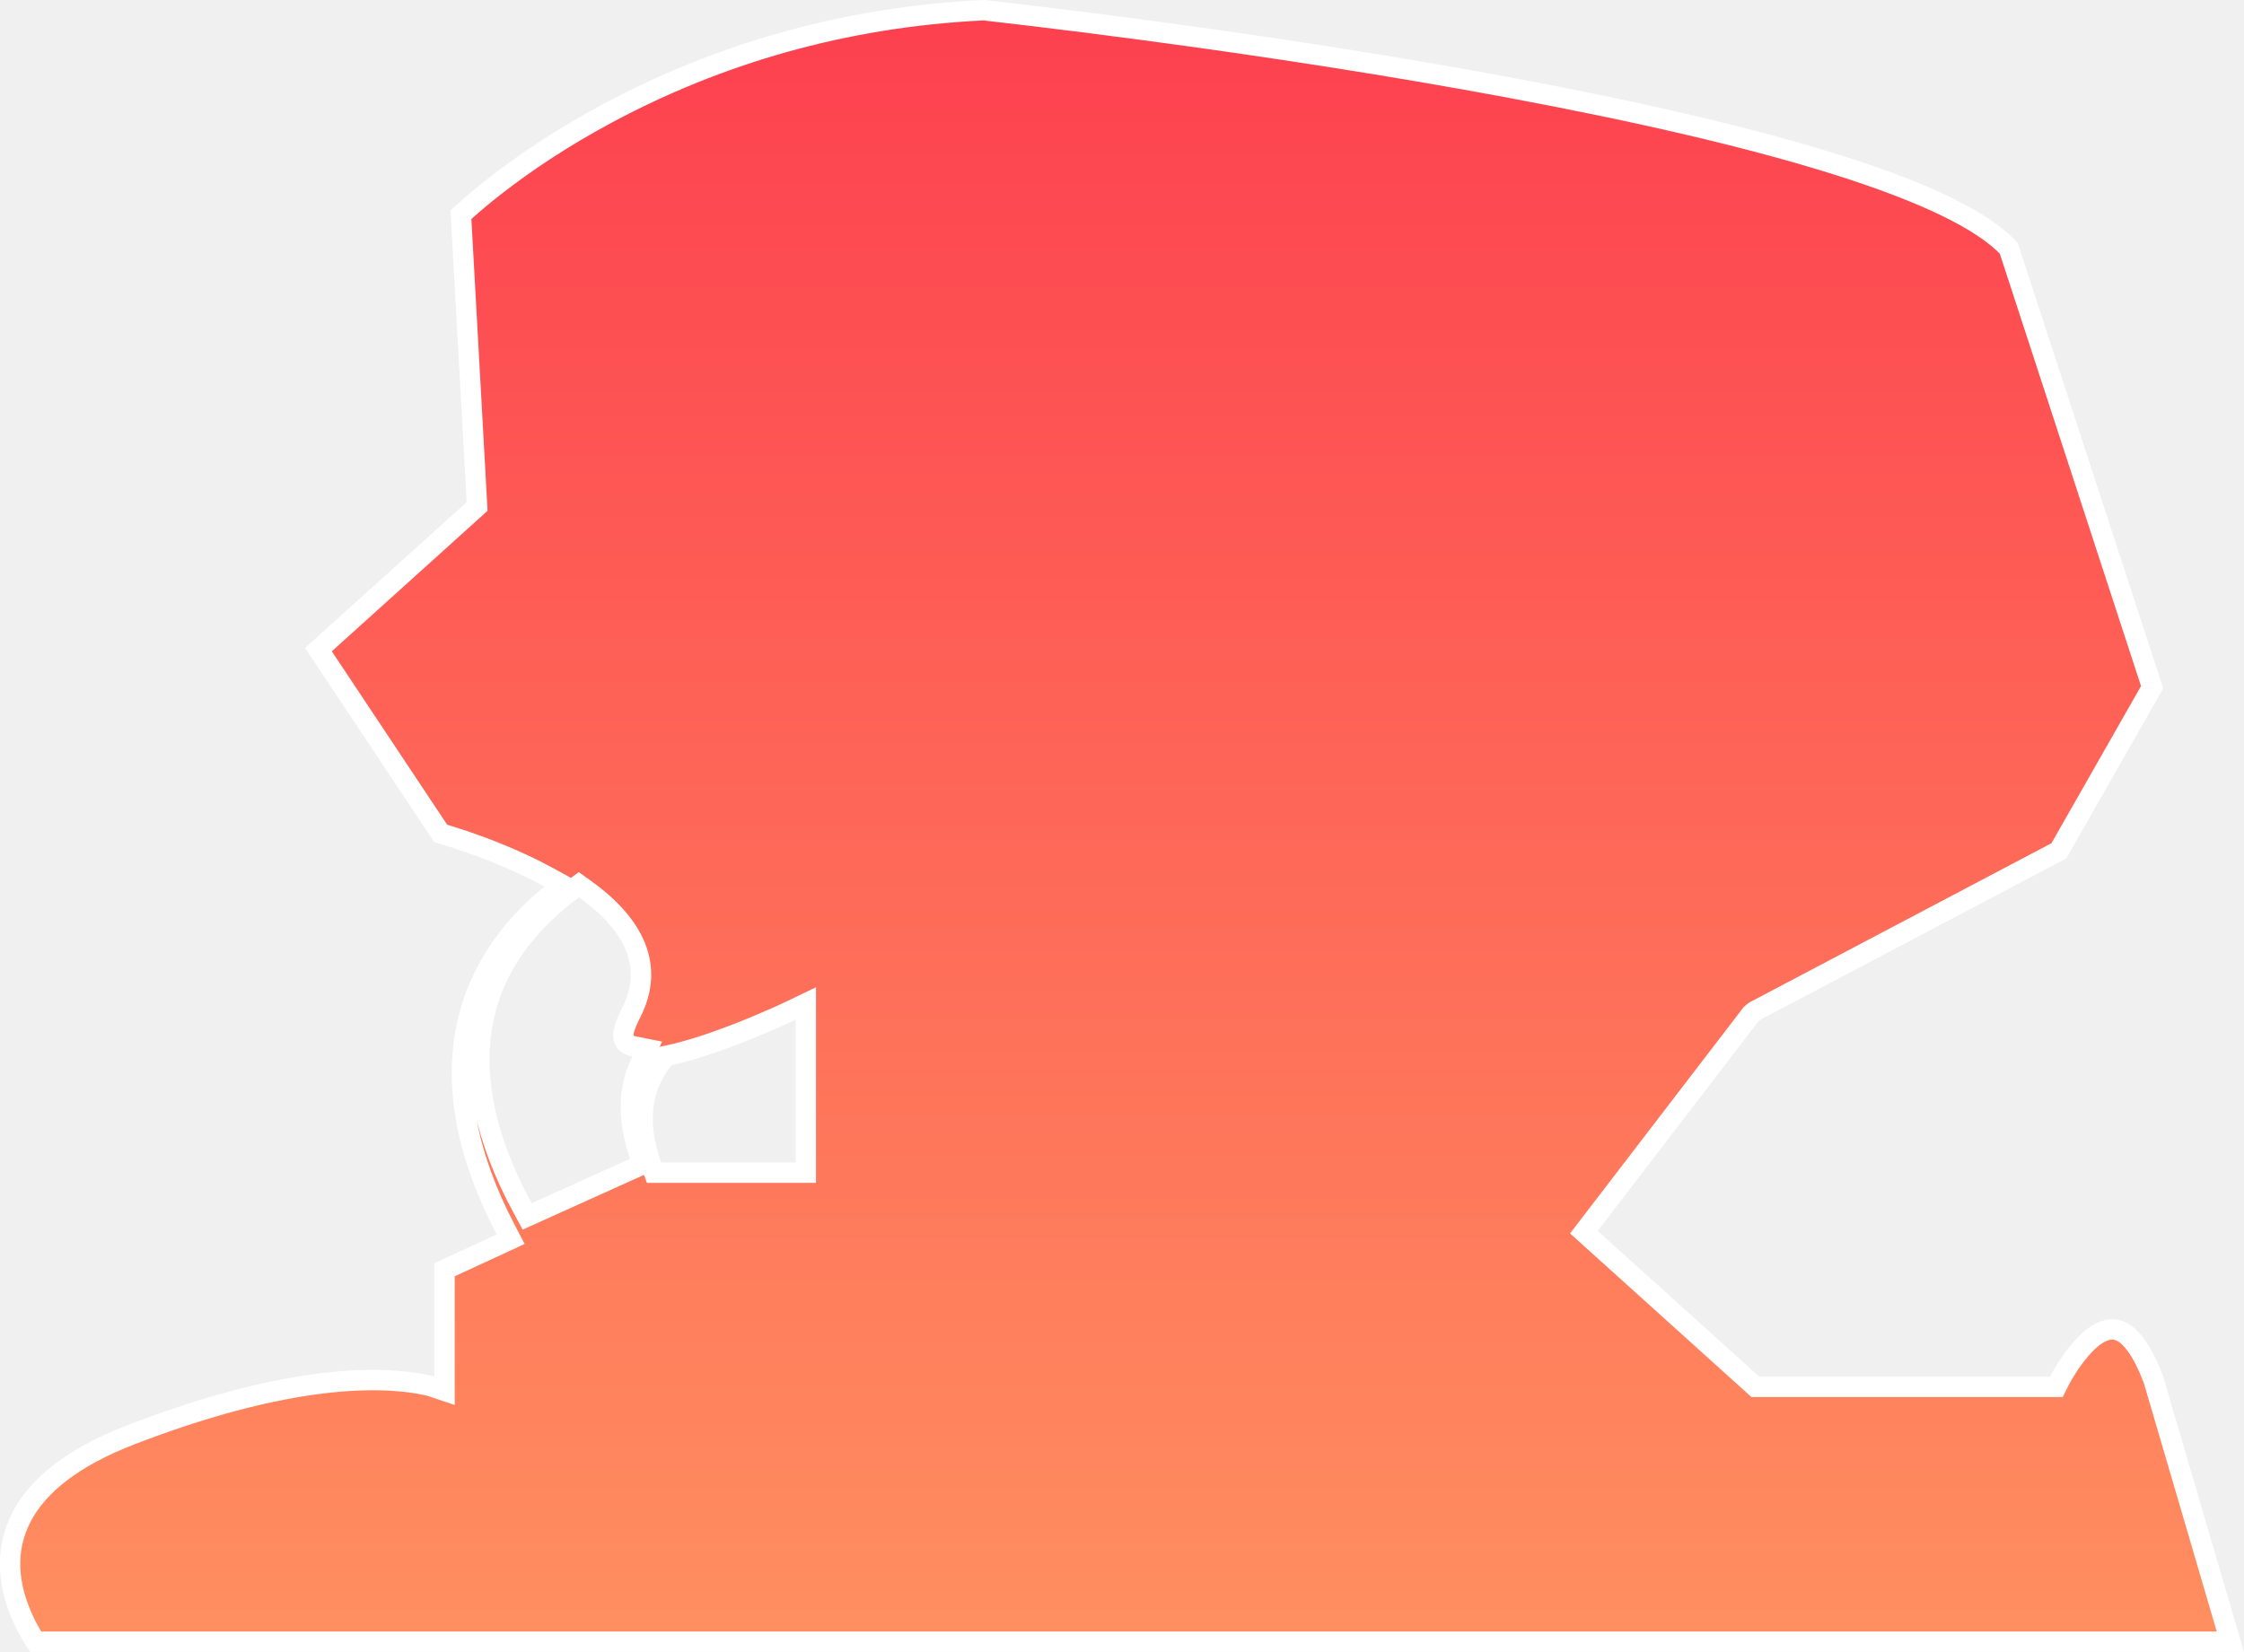
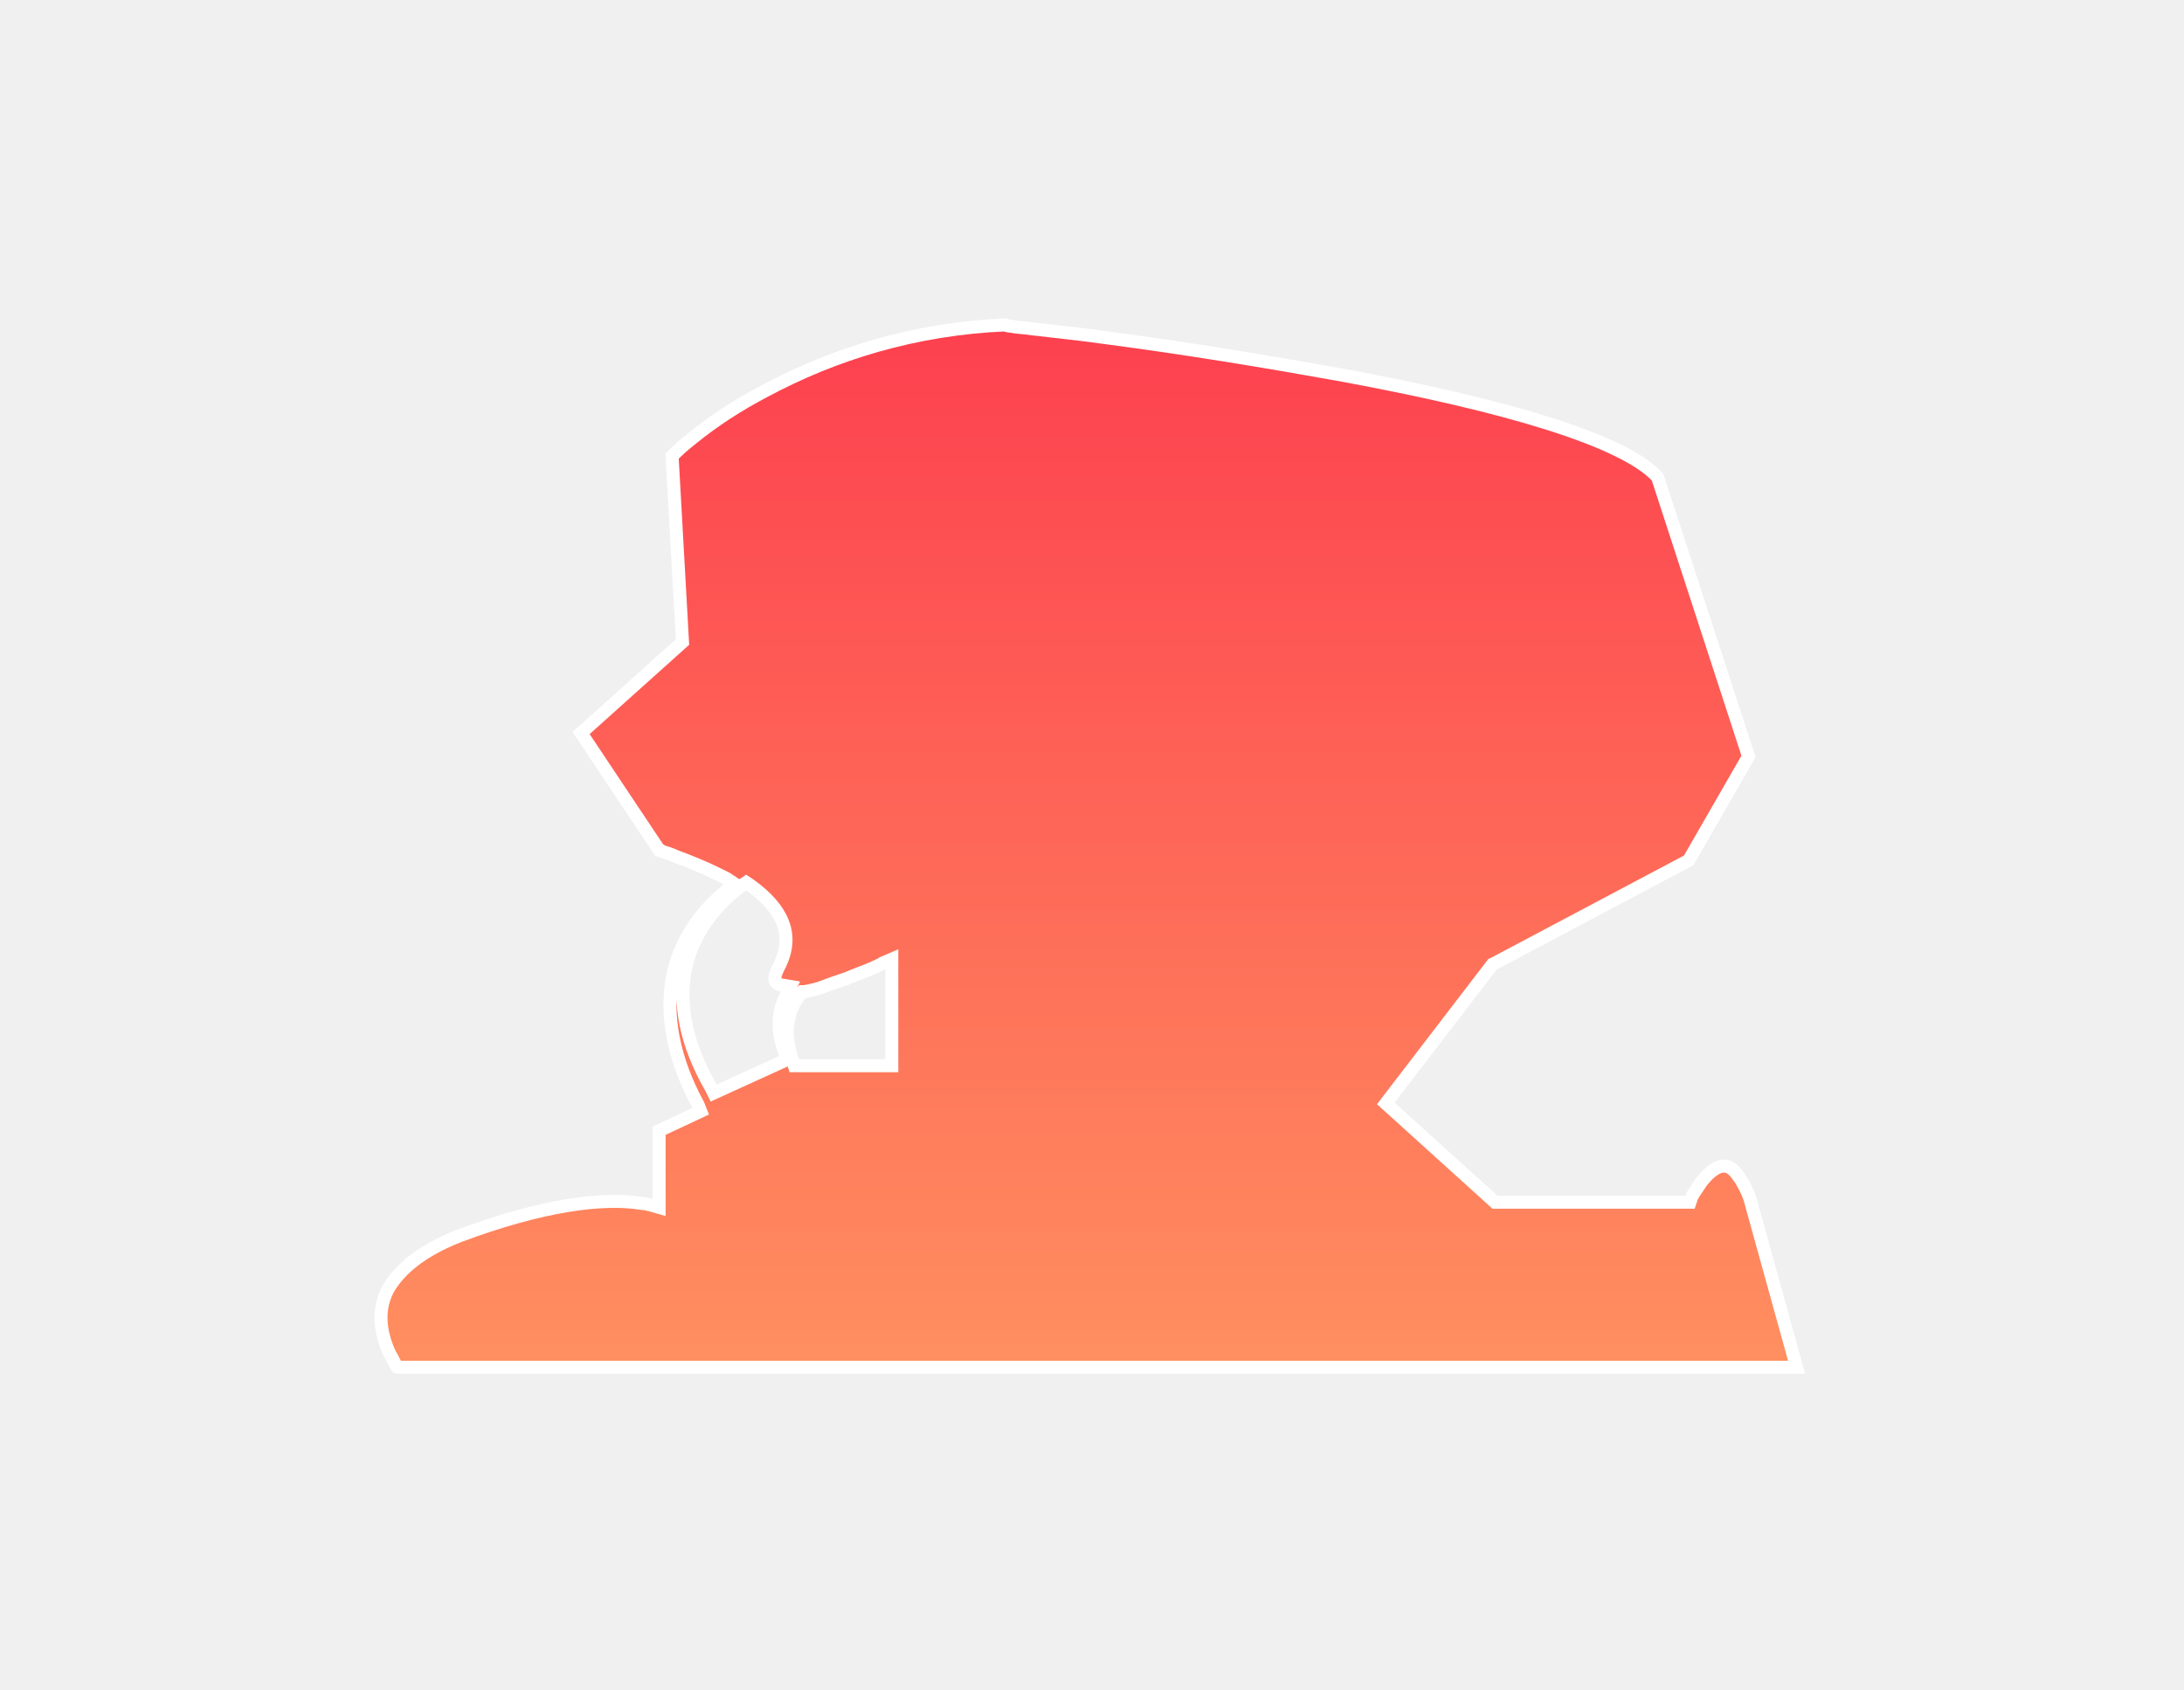
- <svg xmlns="http://www.w3.org/2000/svg" width="110px" height="81px" viewBox="0 0 110 81" version="1.1">
-   <defs>
-     <linearGradient x1="50%" y1="0%" x2="50%" y2="100%" id="linearGradient-1">
-       <stop stop-color="#FD404F" offset="0%" />
-       <stop stop-color="#FF8F60" offset="100%" />
-     </linearGradient>
-   </defs>
-   <g id="Page-1" stroke="none" stroke-width="1" fill="none" fill-rule="evenodd">
-     <g id="characters" transform="translate(-63, -601)" fill="url(#linearGradient-1)" fill-rule="nonzero" stroke="#FFFFFF">
-       <path d="M102.5,658.5 L95.061,658.5 L94.942,658.169 C94.512,656.976 94.378,655.836 94.617,654.773 C94.764,654.115 95.068,653.497 95.518,652.92 L95.629,652.777 L95.807,652.739 C96.269,652.64 96.779,652.501 97.328,652.327 C97.858,652.159 98.416,651.962 98.994,651.74 C99.673,651.48 100.343,651.2 100.974,650.92 C101.351,650.753 101.631,650.623 101.783,650.549 L102.5,650.204 L102.5,658.5 Z M86.756,650.694 C87.306,648.364 88.762,646.325 91.083,644.599 L91.376,644.381 L91.672,644.594 C94.126,646.351 95.091,648.408 93.937,650.665 C93.353,651.805 93.462,652.184 94.099,652.313 L94.728,652.439 L94.451,653.018 C94.272,653.393 94.148,653.725 94.07,654.052 C93.803,655.183 93.92,656.39 94.359,657.655 L94.509,658.087 L88.839,660.647 L88.618,660.238 C86.815,656.908 86.053,653.667 86.756,650.694 Z M86.756,650.694 C86.756,650.694 86.756,650.694 86.756,650.694 L86.756,650.694 C86.756,650.694 86.756,650.694 86.756,650.694 Z M168.565,668.66 C168.145,667.54 167.694,666.818 167.239,666.453 C166.519,665.875 165.701,666.255 164.797,667.4 C164.568,667.69 164.357,668.003 164.171,668.317 C164.059,668.504 163.982,668.647 163.943,668.725 L163.805,669.002 L149.047,669.002 L140.641,661.418 L148.842,650.724 L149.006,650.587 L163.925,642.719 L168.496,634.696 L161.469,613.176 C158.899,610.409 149.975,607.712 136.849,605.269 C131.232,604.224 125.212,603.292 119.192,602.487 C117.085,602.205 115.128,601.959 113.372,601.75 C112.758,601.677 112.212,601.614 111.742,601.561 C111.461,601.529 111.267,601.508 111.244,601.499 C104.315,601.826 98.124,603.685 92.735,606.581 C90.647,607.703 88.828,608.904 87.287,610.104 C86.749,610.523 86.285,610.911 85.896,611.259 C85.774,611.368 85.674,611.46 85.595,611.533 L86.388,625.835 L78.61,632.853 L84.605,641.868 C84.673,641.887 84.753,641.911 84.846,641.939 C85.178,642.039 85.547,642.158 85.945,642.296 C87.081,642.691 88.218,643.157 89.282,643.694 C89.501,643.805 89.715,643.917 89.924,644.032 L90.569,644.387 L90.001,644.856 C87.832,646.647 86.473,648.736 85.924,651.114 C85.189,654.304 85.943,657.766 87.789,661.298 L88.032,661.763 L84.791,663.263 L84.791,669.196 L84.133,668.976 C84.041,668.945 83.83,668.893 83.498,668.838 C80.451,668.339 75.793,668.894 69.423,671.35 C66.604,672.437 64.876,673.808 64.058,675.381 C63.202,677.026 63.375,678.803 64.197,680.523 C64.35,680.845 64.515,681.137 64.679,681.392 C64.704,681.431 64.727,681.467 64.749,681.5 L172.332,681.5 L168.565,668.66 Z" id="suspect-5-highlight" />
+ <svg xmlns="http://www.w3.org/2000/svg" version="1.1" id="Layer_1" x="0px" y="0px" viewBox="0 0 168 130" style="enable-background:new 0 0 168 130;" xml:space="preserve">
+   <style type="text/css">
+ 	.st0{fill:url(#suspect-5-highlight_1_);stroke:#FFFFFF;}
+ </style>
+   <g id="Page-1">
+     <g id="characters" transform="translate(-63, -601)">
+       <linearGradient id="suspect-5-highlight_1_" gradientUnits="userSpaceOnUse" x1="-409.842" y1="1869.788" x2="-409.842" y2="1868.788" gradientTransform="matrix(108.8392 0 0 -80.0005 44753.742 150210.031)">
+         <stop offset="0" style="stop-color:#FD404F" />
+         <stop offset="1" style="stop-color:#FF8F60" />
+       </linearGradient>
+       <path id="suspect-5-highlight" class="st0" d="M131.5,683h-7.4l-0.1-0.3c-0.4-1.2-0.6-2.3-0.3-3.4c0.1-0.7,0.5-1.3,0.9-1.9    l0.1-0.1l0.2,0c0.5-0.1,1-0.2,1.5-0.4c0.5-0.2,1.1-0.4,1.7-0.6c0.7-0.3,1.3-0.5,2-0.8c0.4-0.2,0.7-0.3,0.8-0.4l0.7-0.3V683z     M115.8,675.2c0.6-2.3,2-4.4,4.3-6.1l0.3-0.2l0.3,0.2c2.5,1.8,3.4,3.8,2.3,6.1c-0.6,1.1-0.5,1.5,0.2,1.6l0.6,0.1l-0.3,0.6    c-0.2,0.4-0.3,0.7-0.4,1c-0.3,1.1-0.2,2.3,0.3,3.6l0.2,0.4l-5.7,2.6l-0.2-0.4C115.8,681.4,115.1,678.2,115.8,675.2z M115.8,675.2    C115.8,675.2,115.8,675.2,115.8,675.2L115.8,675.2C115.8,675.2,115.8,675.2,115.8,675.2z M197.6,693.2c-0.4-1.1-0.9-1.8-1.3-2.2    c-0.7-0.6-1.5-0.2-2.4,0.9c-0.2,0.3-0.4,0.6-0.6,0.9c-0.1,0.2-0.2,0.3-0.2,0.4l-0.1,0.3H178l-8.4-7.6l8.2-10.7l0.2-0.1l14.9-7.9    l4.6-8l-7-21.5c-2.6-2.8-11.5-5.5-24.6-7.9c-5.6-1-11.6-2-17.7-2.8c-2.1-0.3-4.1-0.5-5.8-0.7c-0.6-0.1-1.2-0.1-1.6-0.2    c-0.3,0-0.5-0.1-0.5-0.1c-6.9,0.3-13.1,2.2-18.5,5.1c-2.1,1.1-3.9,2.3-5.4,3.5c-0.5,0.4-1,0.8-1.4,1.2c-0.1,0.1-0.2,0.2-0.3,0.3    l0.8,14.3l-7.8,7l6,9c0.1,0,0.1,0,0.2,0.1c0.3,0.1,0.7,0.2,1.1,0.4c1.1,0.4,2.3,0.9,3.3,1.4c0.2,0.1,0.4,0.2,0.6,0.3l0.6,0.4    l-0.6,0.5c-2.2,1.8-3.5,3.9-4.1,6.3c-0.7,3.2,0,6.7,1.9,10.2l0.2,0.5l-3.2,1.5v5.9l-0.7-0.2c-0.1,0-0.3-0.1-0.6-0.1    c-3-0.5-7.7,0.1-14.1,2.5c-2.8,1.1-4.5,2.5-5.4,4c-0.9,1.6-0.7,3.4,0.1,5.1c0.2,0.3,0.3,0.6,0.5,0.9c0,0,0,0.1,0.1,0.1h107.6    L197.6,693.2z" />
    </g>
  </g>
</svg>
